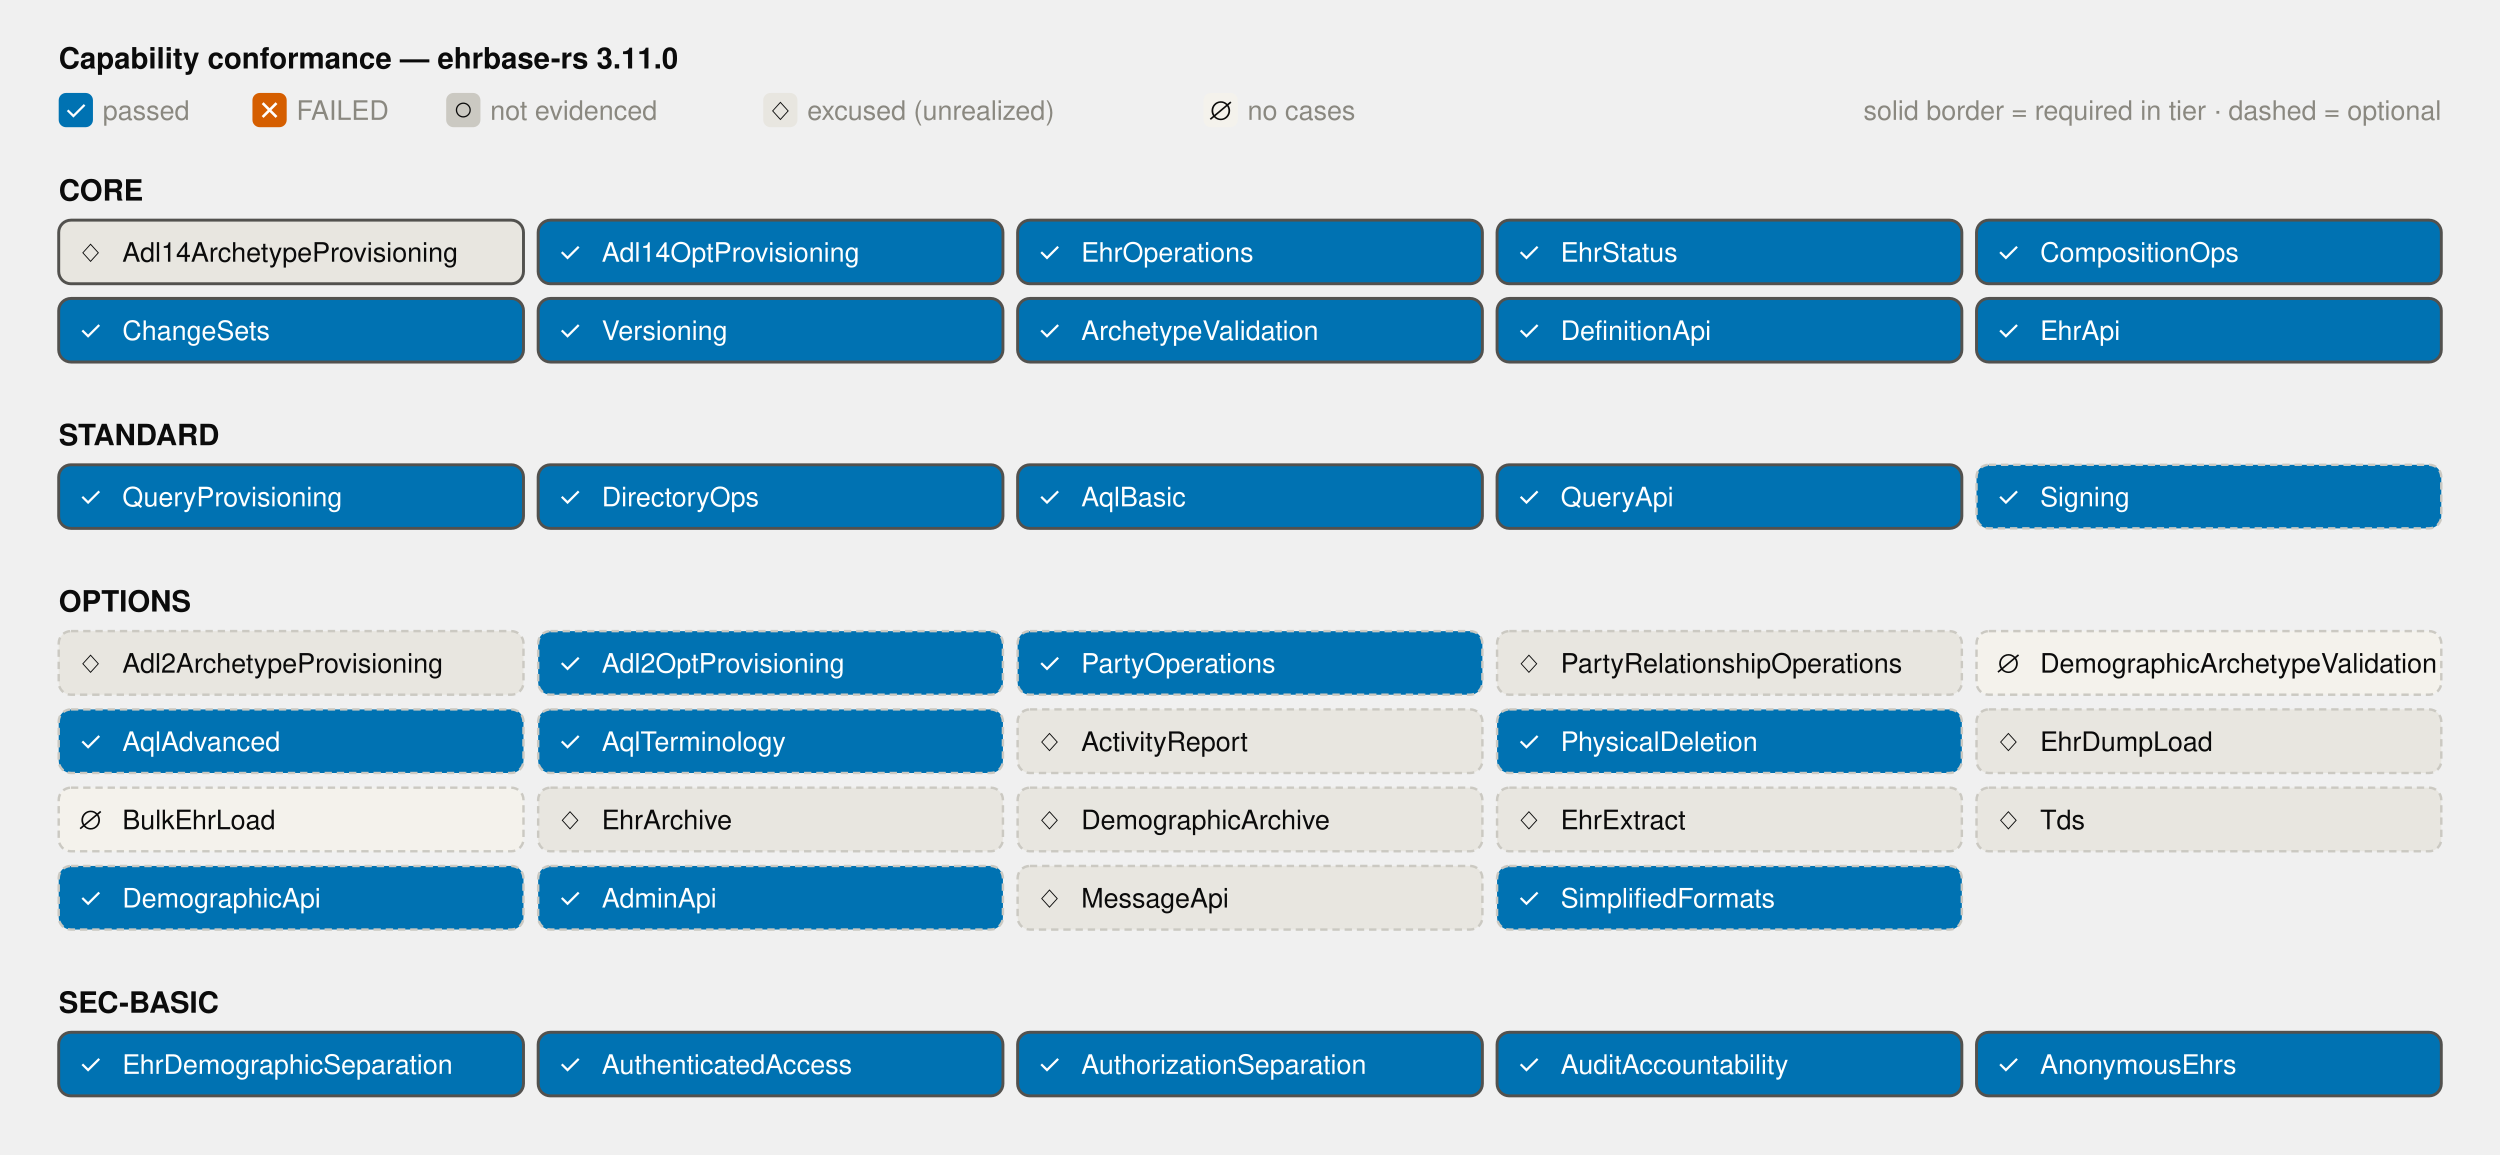
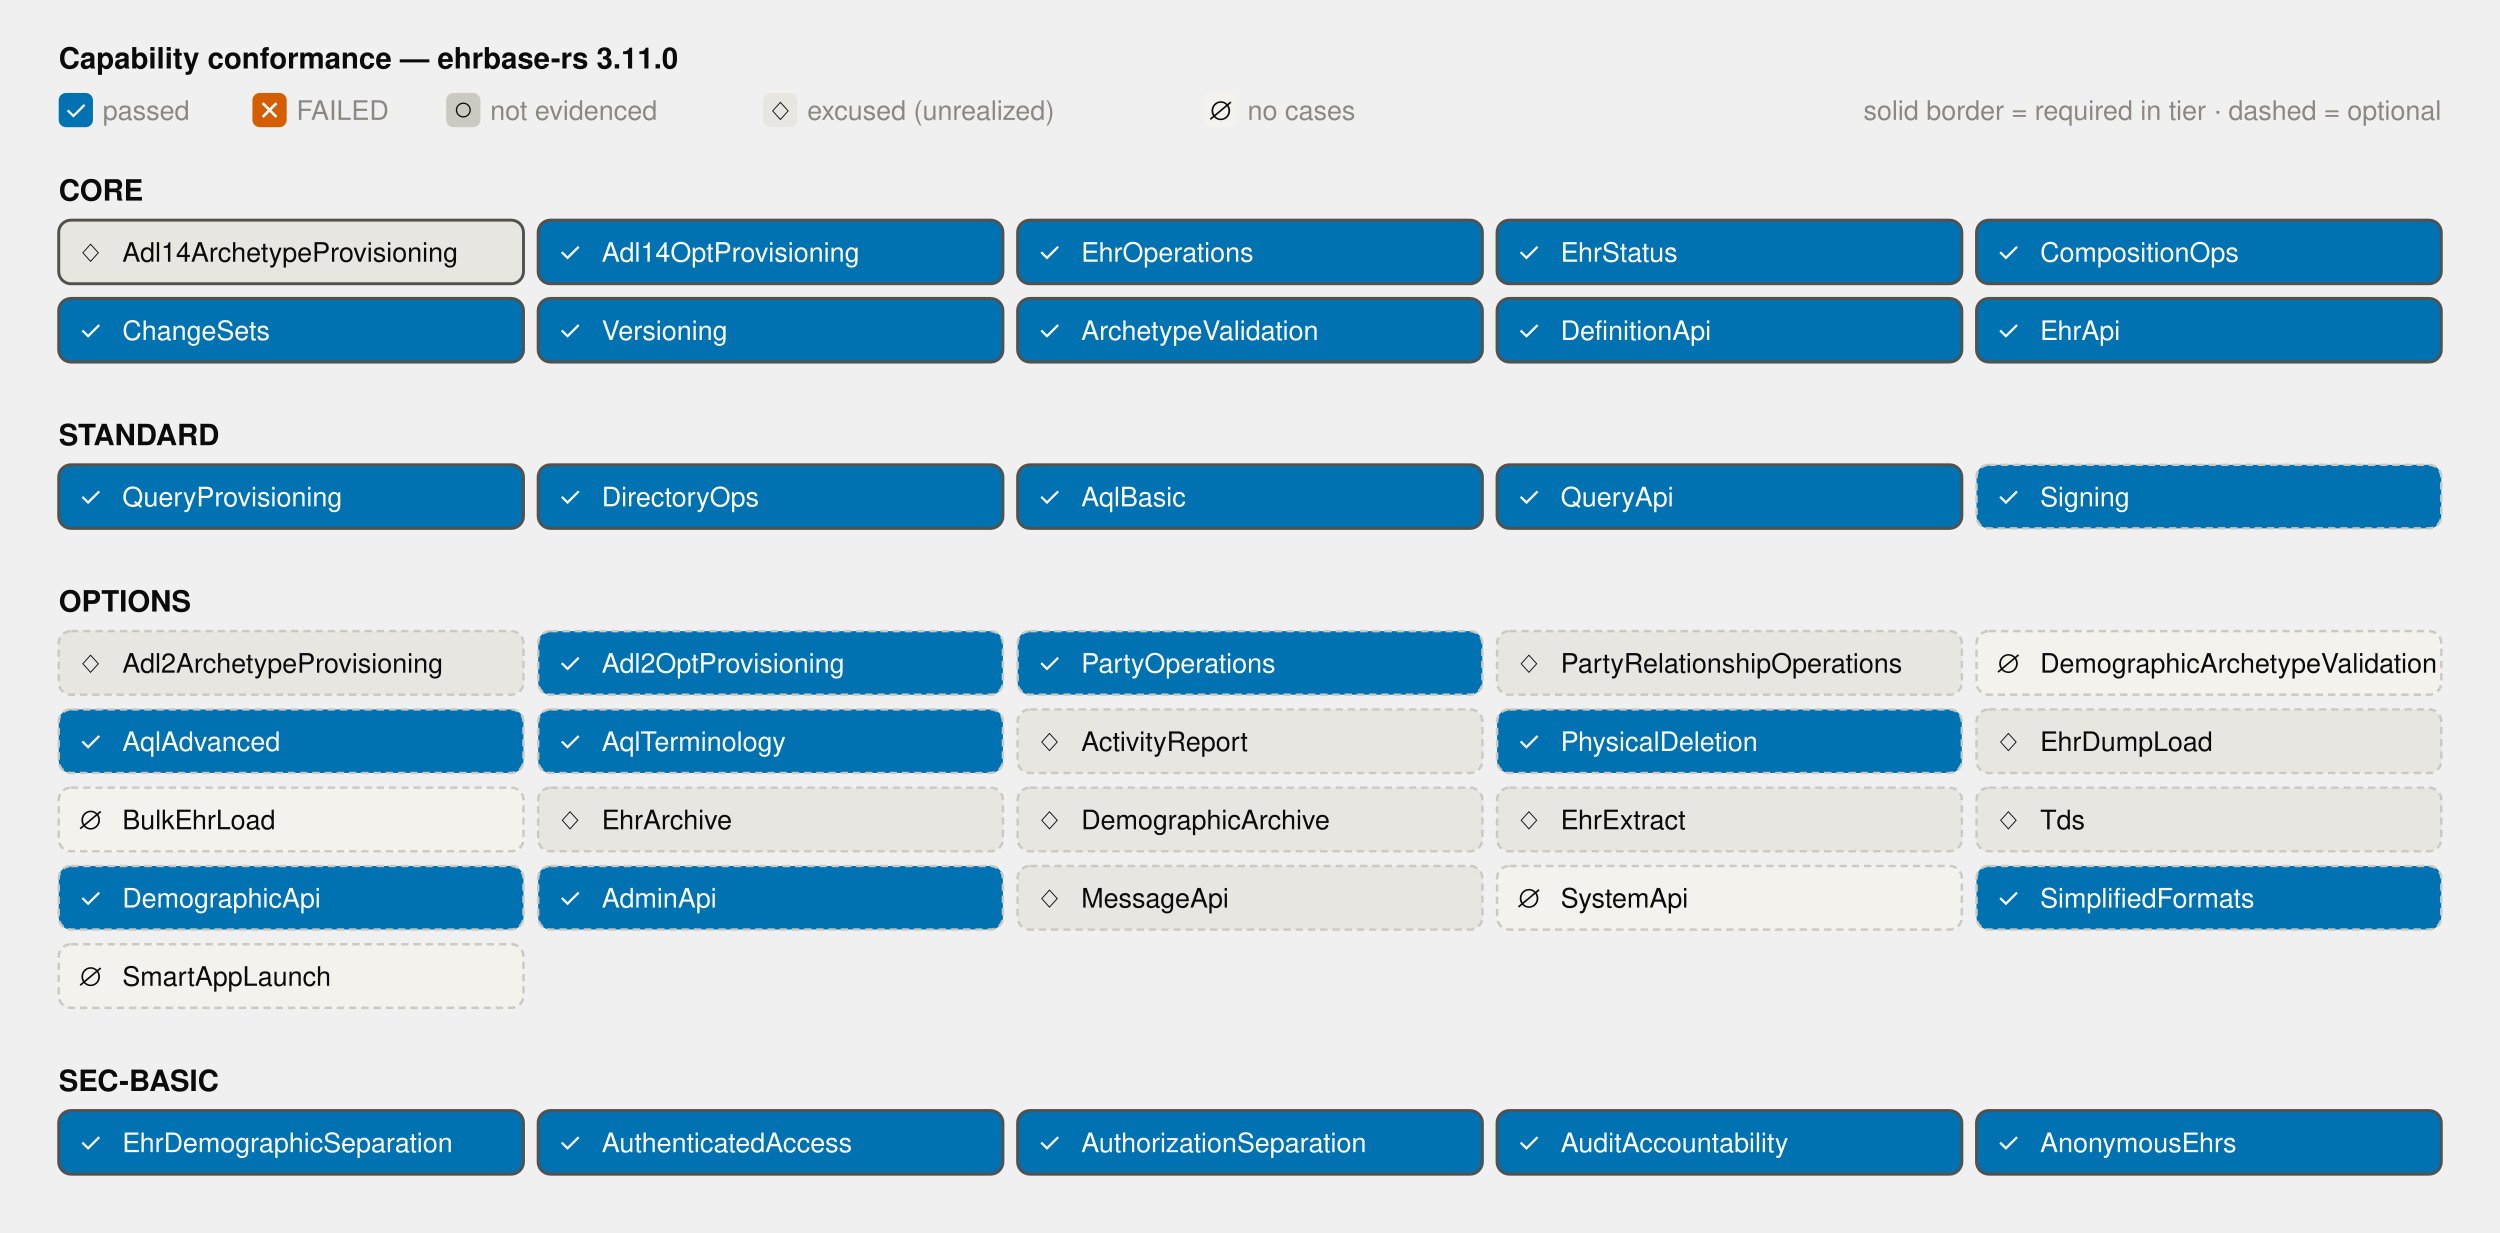
- <svg xmlns="http://www.w3.org/2000/svg" viewBox="0 0 1022 472" width="1022" height="472" role="img">
+ <svg xmlns="http://www.w3.org/2000/svg" viewBox="0 0 1022 504" width="1022" height="504" role="img">
  <style>
text { fill: #52514e; font: 12px -apple-system, 'Segoe UI', Helvetica, Arial, sans-serif; }
.title { fill: #0b0b0b; font-weight: 600; }
.muted { fill: #8a8880; font-size: 11px; }
.grid { stroke: #e4e2dd; stroke-width: 1; }
.cell-label { fill: #ffffff; font-size: 11px; }
.cell-label-dim { fill: #0b0b0b; font-size: 11px; }
.ev-passed { fill: #0072b2; }
.ev-failed { fill: #d55e00; }
.ev-not-evidenced { fill: #cbc9c2; }
.ev-unrealized { fill: #e8e6e0; }
.ev-no-cases { fill: #f4f2ec; }
.cell-required { stroke: #52514e; stroke-width: 1.2; }
.cell-optional { stroke: #cbc9c2; stroke-width: 1; stroke-dasharray: 3 2; }
.bar-passed { fill: #0072b2; }
.bar-failed { fill: #d55e00; }
.bar-errored { fill: #e69f00; }
.bar-na { fill: #cbc9c2; }
.seg-label { fill: #ffffff; font-size: 10.5px; }
.seg-label-dim { fill: #0b0b0b; font-size: 10.5px; }
@media (prefers-color-scheme: dark) {
text { fill: #c3c2b7; }
.title { fill: #ffffff; }
.muted { fill: #8f8e85; }
.grid { stroke: #3a3a38; }
.cell-label { fill: #ffffff; }
.cell-label-dim { fill: #e8e6e0; }
.ev-passed { fill: #3987e5; }
.ev-failed { fill: #e5484d; }
.ev-not-evidenced { fill: #4a4a47; }
.ev-unrealized { fill: #3a3a38; }
.ev-no-cases { fill: #2e2e2c; }
.cell-required { stroke: #c3c2b7; }
.cell-optional { stroke: #4a4a47; }
.bar-passed { fill: #3987e5; }
.bar-failed { fill: #e5484d; }
.bar-errored { fill: #d9a514; }
.bar-na { fill: #4a4a47; }
.seg-label-dim { fill: #e8e6e0; }
}
</style>
  <text x="24" y="28" class="title">Capability conformance — ehrbase-rs 3.11.0</text>
  <rect x="24" y="38" width="14" height="14" rx="3" class="ev-passed" />
  <text x="31" y="49" class="cell-label" text-anchor="middle" font-size="10">✓</text>
  <text x="42" y="49" class="muted">passed</text>
  <rect x="103.2" y="38" width="14" height="14" rx="3" class="ev-failed" />
  <text x="110.2" y="49" class="cell-label" text-anchor="middle" font-size="10">✕</text>
  <text x="121.2" y="49" class="muted">FAILED</text>
  <rect x="182.4" y="38" width="14" height="14" rx="3" class="ev-not-evidenced" />
  <text x="189.4" y="49" class="cell-label-dim" text-anchor="middle" font-size="10">○</text>
  <text x="200.4" y="49" class="muted">not evidenced</text>
  <rect x="312" y="38" width="14" height="14" rx="3" class="ev-unrealized" />
  <text x="319" y="49" class="cell-label-dim" text-anchor="middle" font-size="10">◇</text>
  <text x="330" y="49" class="muted">excused (unrealized)</text>
  <rect x="492" y="38" width="14" height="14" rx="3" class="ev-no-cases" />
  <text x="499" y="49" class="cell-label-dim" text-anchor="middle" font-size="10">∅</text>
  <text x="510" y="49" class="muted">no cases</text>
  <text x="998" y="49" class="muted" text-anchor="end">solid border = required in tier · dashed = optional</text>
  <text x="24" y="82" class="title" font-size="12">CORE</text>
  <rect x="24" y="90" width="190" height="26" rx="5" class="ev-unrealized cell-required" />
  <text x="37" y="107" class="cell-label-dim" text-anchor="middle">◇</text>
  <text x="50" y="107" class="cell-label-dim sm">Adl14ArchetypeProvisioning</text>
  <rect x="220" y="90" width="190" height="26" rx="5" class="ev-passed cell-required" />
  <text x="233" y="107" class="cell-label" text-anchor="middle">✓</text>
  <text x="246" y="107" class="cell-label">Adl14OptProvisioning</text>
  <rect x="416" y="90" width="190" height="26" rx="5" class="ev-passed cell-required" />
  <text x="429" y="107" class="cell-label" text-anchor="middle">✓</text>
  <text x="442" y="107" class="cell-label">EhrOperations</text>
  <rect x="612" y="90" width="190" height="26" rx="5" class="ev-passed cell-required" />
  <text x="625" y="107" class="cell-label" text-anchor="middle">✓</text>
  <text x="638" y="107" class="cell-label">EhrStatus</text>
  <rect x="808" y="90" width="190" height="26" rx="5" class="ev-passed cell-required" />
  <text x="821" y="107" class="cell-label" text-anchor="middle">✓</text>
  <text x="834" y="107" class="cell-label">CompositionOps</text>
  <rect x="24" y="122" width="190" height="26" rx="5" class="ev-passed cell-required" />
  <text x="37" y="139" class="cell-label" text-anchor="middle">✓</text>
  <text x="50" y="139" class="cell-label">ChangeSets</text>
  <rect x="220" y="122" width="190" height="26" rx="5" class="ev-passed cell-required" />
  <text x="233" y="139" class="cell-label" text-anchor="middle">✓</text>
  <text x="246" y="139" class="cell-label">Versioning</text>
  <rect x="416" y="122" width="190" height="26" rx="5" class="ev-passed cell-required" />
  <text x="429" y="139" class="cell-label" text-anchor="middle">✓</text>
  <text x="442" y="139" class="cell-label">ArchetypeValidation</text>
  <rect x="612" y="122" width="190" height="26" rx="5" class="ev-passed cell-required" />
  <text x="625" y="139" class="cell-label" text-anchor="middle">✓</text>
  <text x="638" y="139" class="cell-label">DefinitionApi</text>
  <rect x="808" y="122" width="190" height="26" rx="5" class="ev-passed cell-required" />
  <text x="821" y="139" class="cell-label" text-anchor="middle">✓</text>
  <text x="834" y="139" class="cell-label">EhrApi</text>
  <text x="24" y="182" class="title" font-size="12">STANDARD</text>
  <rect x="24" y="190" width="190" height="26" rx="5" class="ev-passed cell-required" />
  <text x="37" y="207" class="cell-label" text-anchor="middle">✓</text>
  <text x="50" y="207" class="cell-label">QueryProvisioning</text>
  <rect x="220" y="190" width="190" height="26" rx="5" class="ev-passed cell-required" />
  <text x="233" y="207" class="cell-label" text-anchor="middle">✓</text>
  <text x="246" y="207" class="cell-label">DirectoryOps</text>
  <rect x="416" y="190" width="190" height="26" rx="5" class="ev-passed cell-required" />
  <text x="429" y="207" class="cell-label" text-anchor="middle">✓</text>
  <text x="442" y="207" class="cell-label">AqlBasic</text>
  <rect x="612" y="190" width="190" height="26" rx="5" class="ev-passed cell-required" />
  <text x="625" y="207" class="cell-label" text-anchor="middle">✓</text>
  <text x="638" y="207" class="cell-label">QueryApi</text>
  <rect x="808" y="190" width="190" height="26" rx="5" class="ev-passed cell-optional" />
  <text x="821" y="207" class="cell-label" text-anchor="middle">✓</text>
  <text x="834" y="207" class="cell-label">Signing</text>
  <text x="24" y="250" class="title" font-size="12">OPTIONS</text>
  <rect x="24" y="258" width="190" height="26" rx="5" class="ev-unrealized cell-optional" />
  <text x="37" y="275" class="cell-label-dim" text-anchor="middle">◇</text>
  <text x="50" y="275" class="cell-label-dim sm">Adl2ArchetypeProvisioning</text>
  <rect x="220" y="258" width="190" height="26" rx="5" class="ev-passed cell-optional" />
  <text x="233" y="275" class="cell-label" text-anchor="middle">✓</text>
  <text x="246" y="275" class="cell-label">Adl2OptProvisioning</text>
  <rect x="416" y="258" width="190" height="26" rx="5" class="ev-passed cell-optional" />
  <text x="429" y="275" class="cell-label" text-anchor="middle">✓</text>
  <text x="442" y="275" class="cell-label">PartyOperations</text>
  <rect x="612" y="258" width="190" height="26" rx="5" class="ev-unrealized cell-optional" />
  <text x="625" y="275" class="cell-label-dim" text-anchor="middle">◇</text>
  <text x="638" y="275" class="cell-label-dim sm">PartyRelationshipOperations</text>
  <rect x="808" y="258" width="190" height="26" rx="5" class="ev-no-cases cell-optional" />
  <text x="821" y="275" class="cell-label-dim" text-anchor="middle">∅</text>
  <text x="834" y="275" class="cell-label-dim sm">DemographicArchetypeValidation</text>
  <rect x="24" y="290" width="190" height="26" rx="5" class="ev-passed cell-optional" />
  <text x="37" y="307" class="cell-label" text-anchor="middle">✓</text>
  <text x="50" y="307" class="cell-label">AqlAdvanced</text>
  <rect x="220" y="290" width="190" height="26" rx="5" class="ev-passed cell-optional" />
  <text x="233" y="307" class="cell-label" text-anchor="middle">✓</text>
  <text x="246" y="307" class="cell-label">AqlTerminology</text>
  <rect x="416" y="290" width="190" height="26" rx="5" class="ev-unrealized cell-optional" />
  <text x="429" y="307" class="cell-label-dim" text-anchor="middle">◇</text>
  <text x="442" y="307" class="cell-label-dim">ActivityReport</text>
  <rect x="612" y="290" width="190" height="26" rx="5" class="ev-passed cell-optional" />
  <text x="625" y="307" class="cell-label" text-anchor="middle">✓</text>
  <text x="638" y="307" class="cell-label">PhysicalDeletion</text>
  <rect x="808" y="290" width="190" height="26" rx="5" class="ev-unrealized cell-optional" />
  <text x="821" y="307" class="cell-label-dim" text-anchor="middle">◇</text>
  <text x="834" y="307" class="cell-label-dim">EhrDumpLoad</text>
  <rect x="24" y="322" width="190" height="26" rx="5" class="ev-no-cases cell-optional" />
  <text x="37" y="339" class="cell-label-dim" text-anchor="middle">∅</text>
  <text x="50" y="339" class="cell-label-dim">BulkEhrLoad</text>
  <rect x="220" y="322" width="190" height="26" rx="5" class="ev-unrealized cell-optional" />
  <text x="233" y="339" class="cell-label-dim" text-anchor="middle">◇</text>
  <text x="246" y="339" class="cell-label-dim">EhrArchive</text>
  <rect x="416" y="322" width="190" height="26" rx="5" class="ev-unrealized cell-optional" />
  <text x="429" y="339" class="cell-label-dim" text-anchor="middle">◇</text>
  <text x="442" y="339" class="cell-label-dim">DemographicArchive</text>
  <rect x="612" y="322" width="190" height="26" rx="5" class="ev-unrealized cell-optional" />
  <text x="625" y="339" class="cell-label-dim" text-anchor="middle">◇</text>
  <text x="638" y="339" class="cell-label-dim">EhrExtract</text>
  <rect x="808" y="322" width="190" height="26" rx="5" class="ev-unrealized cell-optional" />
  <text x="821" y="339" class="cell-label-dim" text-anchor="middle">◇</text>
  <text x="834" y="339" class="cell-label-dim">Tds</text>
  <rect x="24" y="354" width="190" height="26" rx="5" class="ev-passed cell-optional" />
  <text x="37" y="371" class="cell-label" text-anchor="middle">✓</text>
  <text x="50" y="371" class="cell-label">DemographicApi</text>
  <rect x="220" y="354" width="190" height="26" rx="5" class="ev-passed cell-optional" />
  <text x="233" y="371" class="cell-label" text-anchor="middle">✓</text>
  <text x="246" y="371" class="cell-label">AdminApi</text>
  <rect x="416" y="354" width="190" height="26" rx="5" class="ev-unrealized cell-optional" />
  <text x="429" y="371" class="cell-label-dim" text-anchor="middle">◇</text>
  <text x="442" y="371" class="cell-label-dim">MessageApi</text>
-   <rect x="612" y="354" width="190" height="26" rx="5" class="ev-passed cell-optional" />
-   <text x="625" y="371" class="cell-label" text-anchor="middle">✓</text>
-   <text x="638" y="371" class="cell-label">SimplifiedFormats</text>
-   <text x="24" y="414" class="title" font-size="12">SEC-BASIC</text>
-   <rect x="24" y="422" width="190" height="26" rx="5" class="ev-passed cell-required" />
-   <text x="37" y="439" class="cell-label" text-anchor="middle">✓</text>
-   <text x="50" y="439" class="cell-label">EhrDemographicSeparation</text>
-   <rect x="220" y="422" width="190" height="26" rx="5" class="ev-passed cell-required" />
-   <text x="233" y="439" class="cell-label" text-anchor="middle">✓</text>
-   <text x="246" y="439" class="cell-label">AuthenticatedAccess</text>
-   <rect x="416" y="422" width="190" height="26" rx="5" class="ev-passed cell-required" />
-   <text x="429" y="439" class="cell-label" text-anchor="middle">✓</text>
-   <text x="442" y="439" class="cell-label">AuthorizationSeparation</text>
-   <rect x="612" y="422" width="190" height="26" rx="5" class="ev-passed cell-required" />
-   <text x="625" y="439" class="cell-label" text-anchor="middle">✓</text>
-   <text x="638" y="439" class="cell-label">AuditAccountability</text>
-   <rect x="808" y="422" width="190" height="26" rx="5" class="ev-passed cell-required" />
-   <text x="821" y="439" class="cell-label" text-anchor="middle">✓</text>
-   <text x="834" y="439" class="cell-label">AnonymousEhrs</text>
+   <rect x="612" y="354" width="190" height="26" rx="5" class="ev-no-cases cell-optional" />
+   <text x="625" y="371" class="cell-label-dim" text-anchor="middle">∅</text>
+   <text x="638" y="371" class="cell-label-dim">SystemApi</text>
+   <rect x="808" y="354" width="190" height="26" rx="5" class="ev-passed cell-optional" />
+   <text x="821" y="371" class="cell-label" text-anchor="middle">✓</text>
+   <text x="834" y="371" class="cell-label">SimplifiedFormats</text>
+   <rect x="24" y="386" width="190" height="26" rx="5" class="ev-no-cases cell-optional" />
+   <text x="37" y="403" class="cell-label-dim" text-anchor="middle">∅</text>
+   <text x="50" y="403" class="cell-label-dim">SmartAppLaunch</text>
+   <text x="24" y="446" class="title" font-size="12">SEC-BASIC</text>
+   <rect x="24" y="454" width="190" height="26" rx="5" class="ev-passed cell-required" />
+   <text x="37" y="471" class="cell-label" text-anchor="middle">✓</text>
+   <text x="50" y="471" class="cell-label">EhrDemographicSeparation</text>
+   <rect x="220" y="454" width="190" height="26" rx="5" class="ev-passed cell-required" />
+   <text x="233" y="471" class="cell-label" text-anchor="middle">✓</text>
+   <text x="246" y="471" class="cell-label">AuthenticatedAccess</text>
+   <rect x="416" y="454" width="190" height="26" rx="5" class="ev-passed cell-required" />
+   <text x="429" y="471" class="cell-label" text-anchor="middle">✓</text>
+   <text x="442" y="471" class="cell-label">AuthorizationSeparation</text>
+   <rect x="612" y="454" width="190" height="26" rx="5" class="ev-passed cell-required" />
+   <text x="625" y="471" class="cell-label" text-anchor="middle">✓</text>
+   <text x="638" y="471" class="cell-label">AuditAccountability</text>
+   <rect x="808" y="454" width="190" height="26" rx="5" class="ev-passed cell-required" />
+   <text x="821" y="471" class="cell-label" text-anchor="middle">✓</text>
+   <text x="834" y="471" class="cell-label">AnonymousEhrs</text>
</svg>
